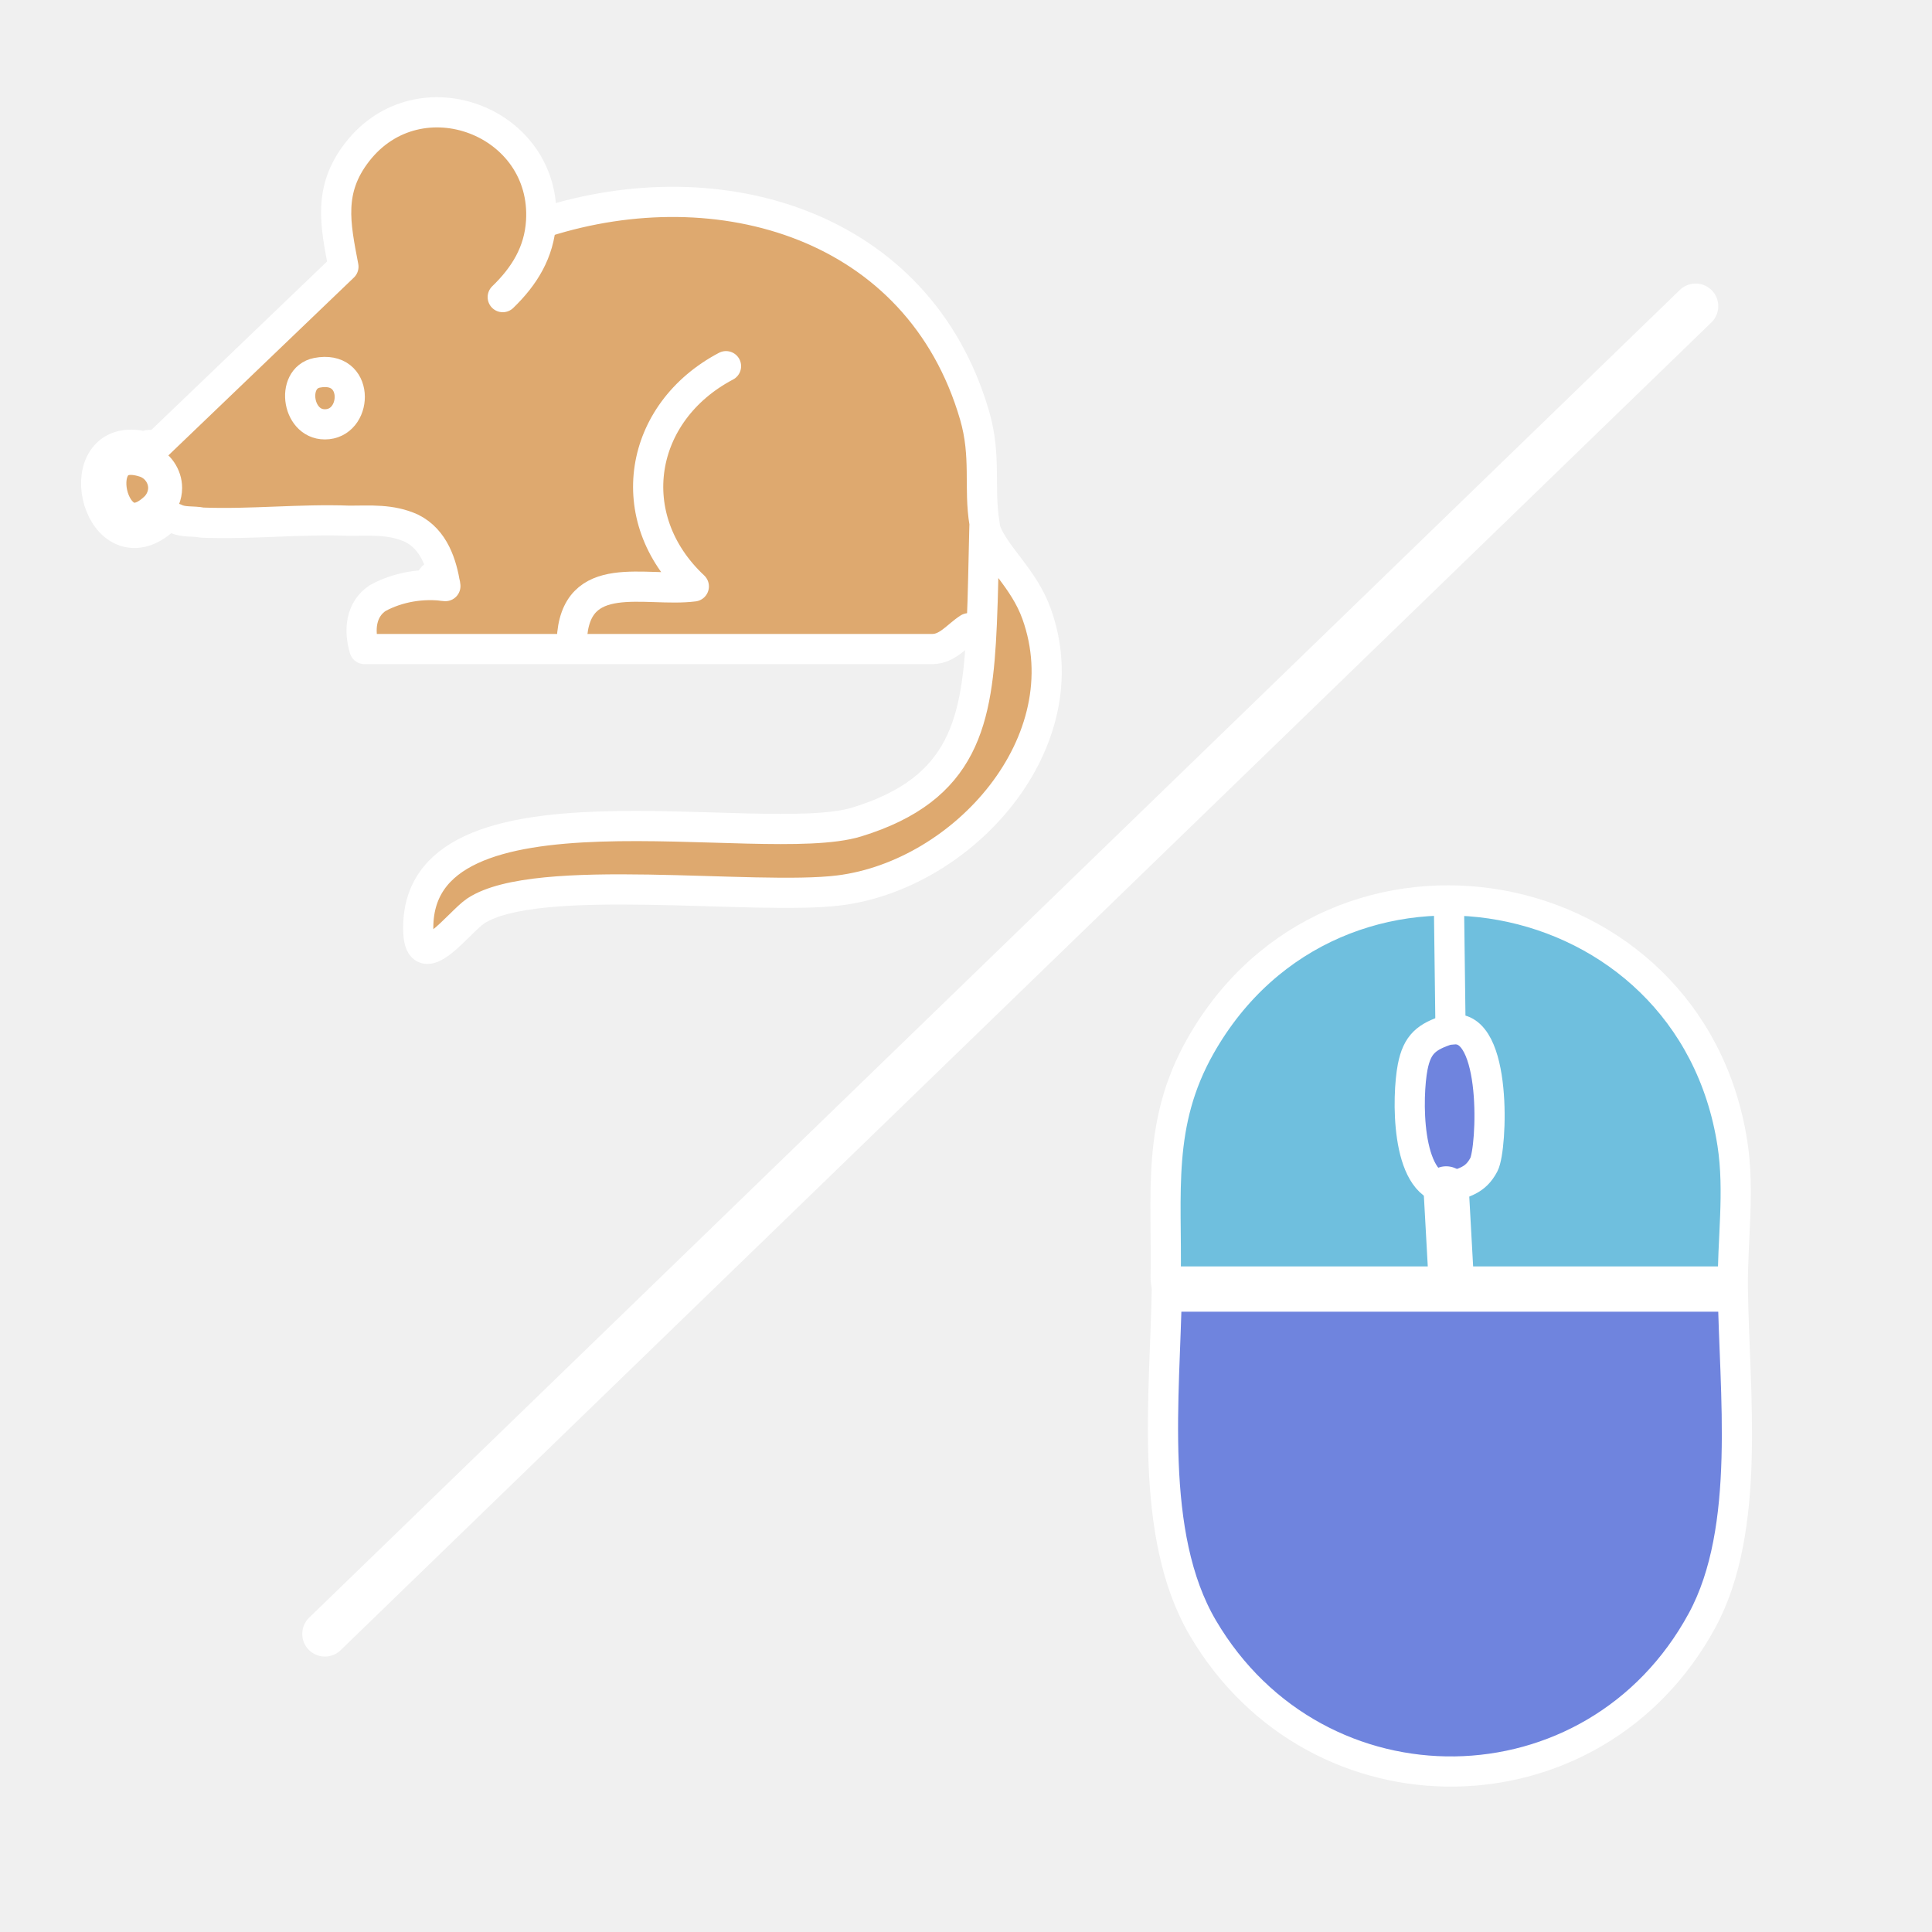
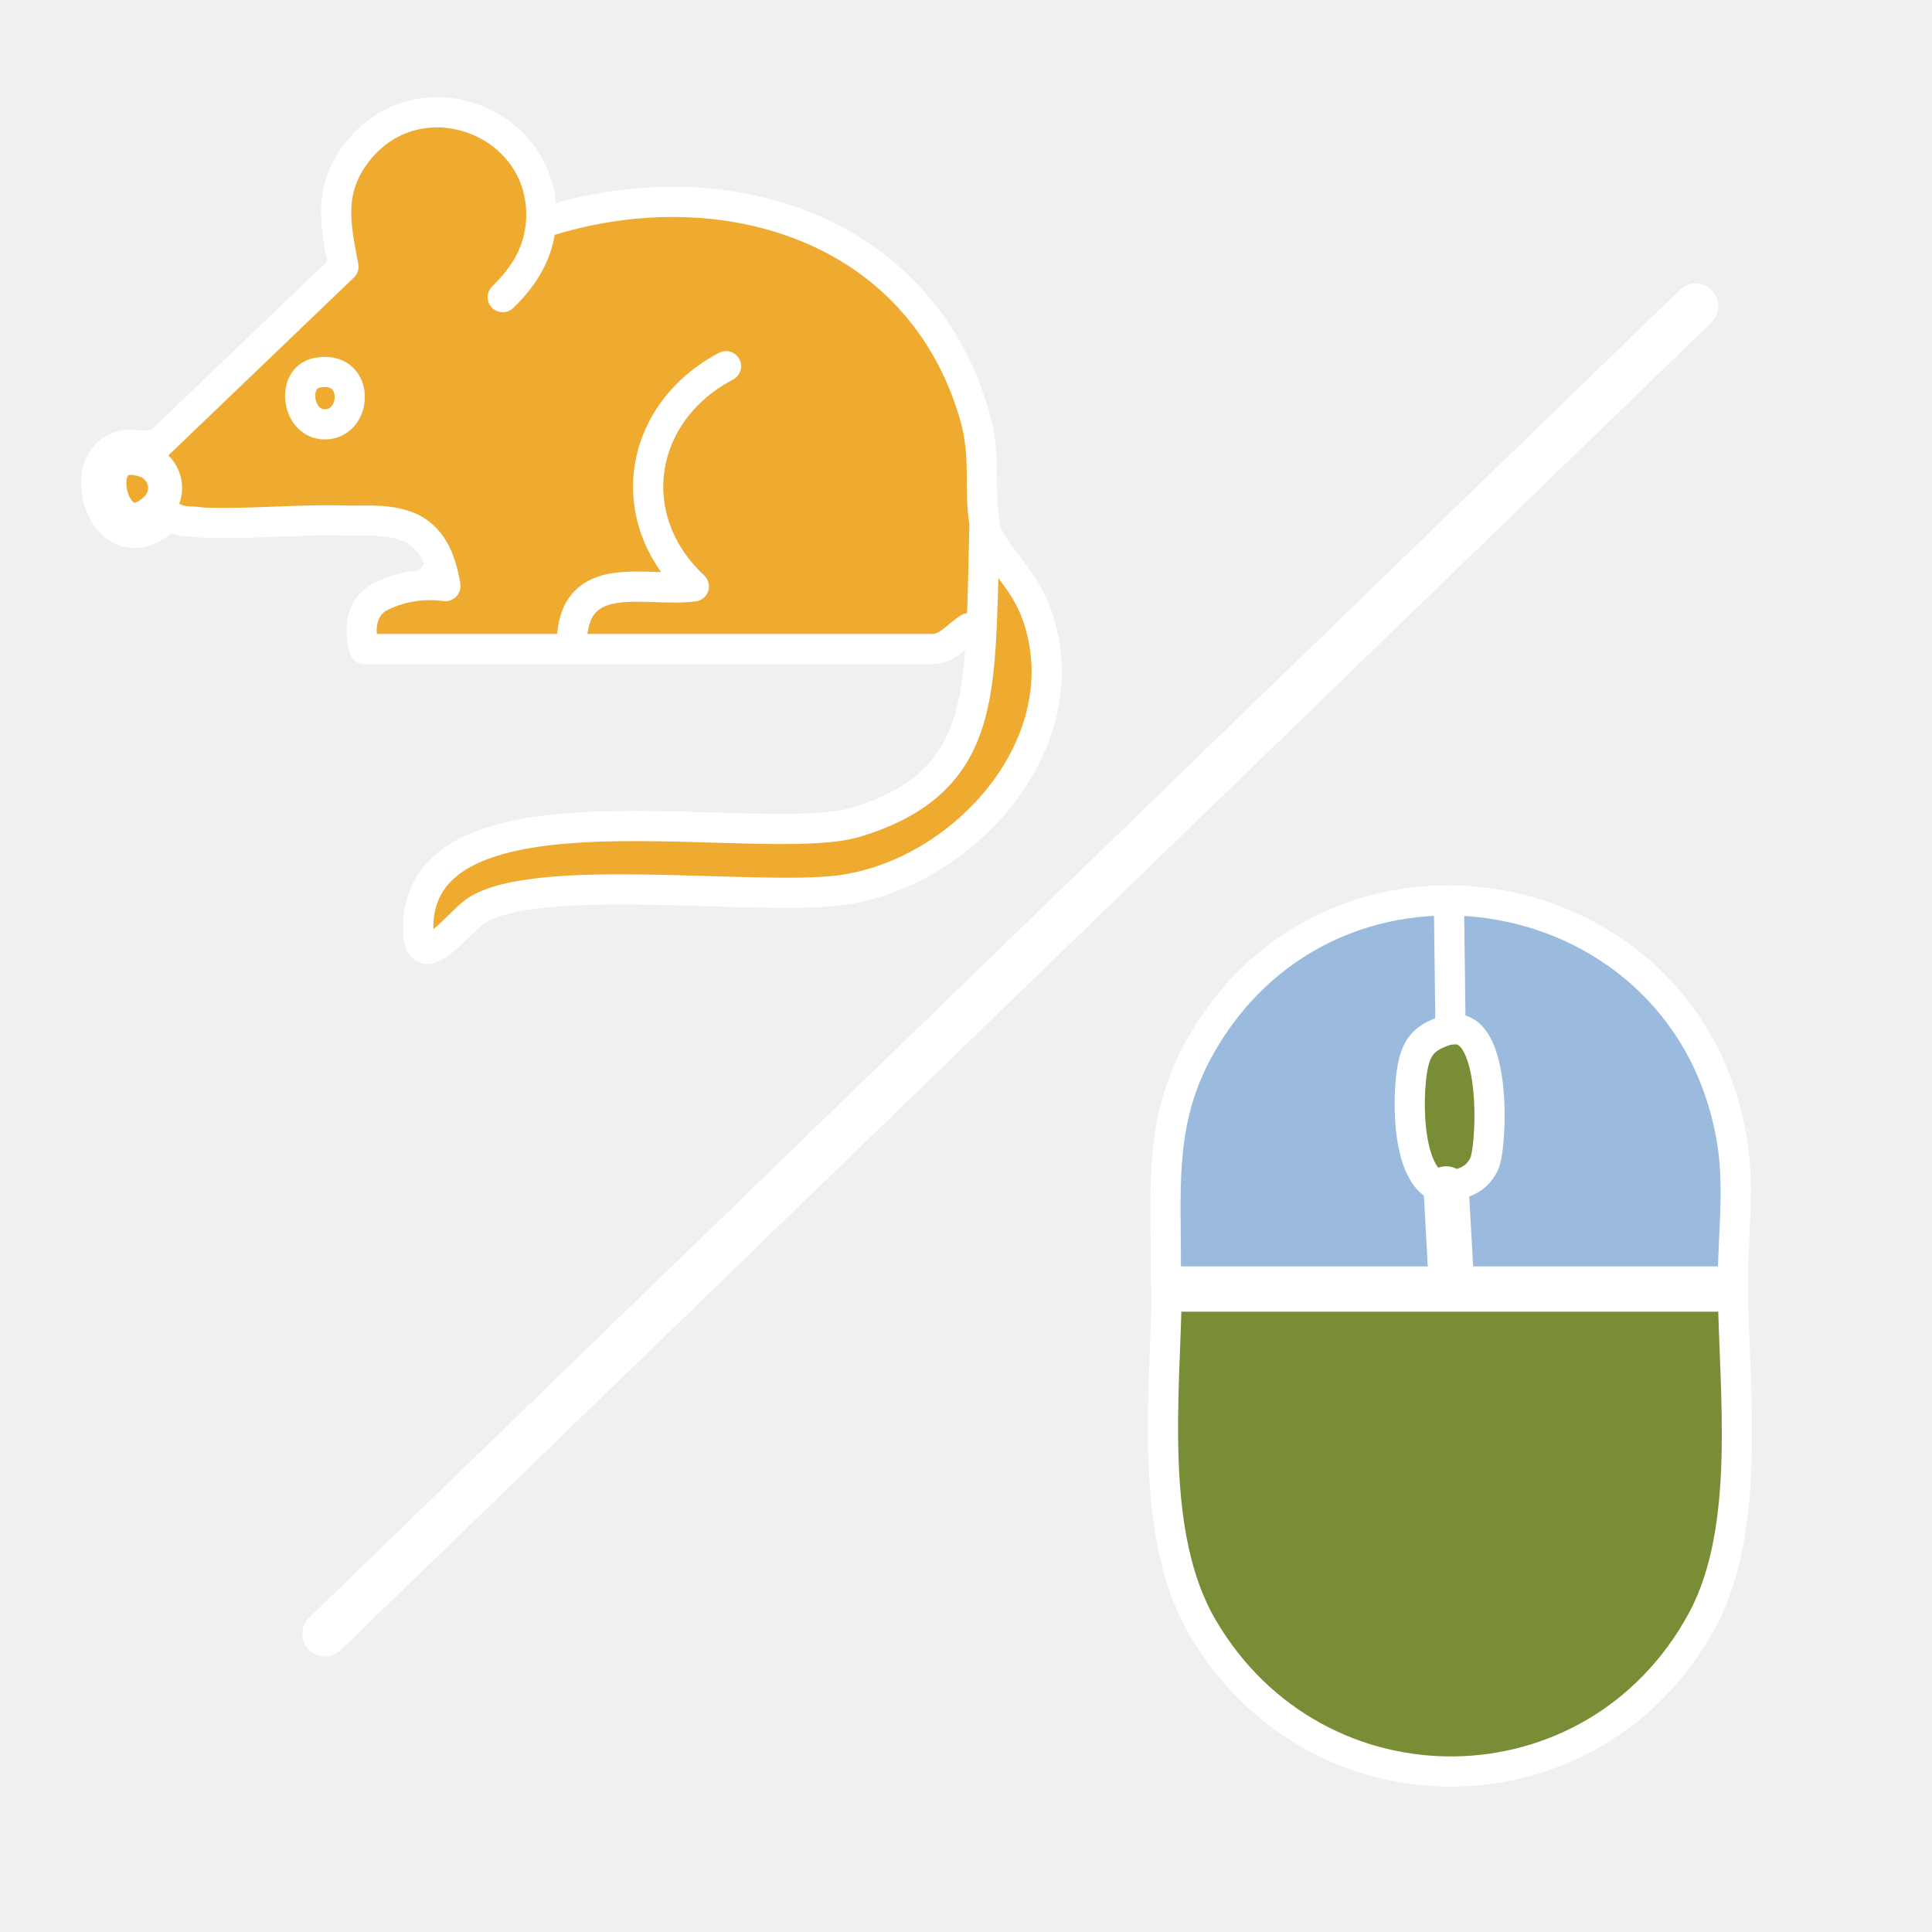
<svg xmlns="http://www.w3.org/2000/svg" id="Layer_1" data-name="Layer 1" viewBox="0 0 1024 1024">
-   <ellipse cx="73.31" cy="259.1" rx="13.96" ry="14.3" style="fill: #dea96f; stroke: #6fbfde; stroke-miterlimit: 10;" />
+   <ellipse cx="73.31" cy="259.1" rx="13.96" ry="14.3" style="fill: #eeab30; stroke: #9abbde; stroke-miterlimit: 10;" />
  <g id="Generative_Object" data-name="Generative Object">
    <g>
-       <path d="M520.36,330.78c.72-16.17.9-32.4,1.33-48.58l1.02-.24c5.26,13.13,19.97,24.61,26.71,43.41,24.33,67.79-38.49,138.27-104.67,146.57-44.72,5.61-160.57-10.28-192.61,10.9-8.71,5.75-29.7,34.72-30.44,10.71-2.66-86.22,181.88-42.34,232.45-57.88,57.27-17.6,63.92-53.56,66.21-104.89Z" style="fill: #dea96f; stroke: #fff; stroke-miterlimit: 10;" />
+       <path d="M520.36,330.78c.72-16.17.9-32.4,1.33-48.58l1.02-.24c5.26,13.13,19.97,24.61,26.71,43.41,24.33,67.79-38.49,138.27-104.67,146.57-44.72,5.61-160.57-10.28-192.61,10.9-8.71,5.75-29.7,34.72-30.44,10.71-2.66-86.22,181.88-42.34,232.45-57.88,57.27-17.6,63.92-53.56,66.21-104.89Z" style="fill: #eeab30; stroke: #fff; stroke-miterlimit: 10;" />
      <path d="M79.26,239.86l-.49,1.7c6.97,2.69,11.76,9.58,11.75,17.06,0,4.65-1.94,9.32-5.15,12.67-.23.24-.47.47-.71.7-29.63,27.73-45.43-43.34-6.83-30.77l1.43-1.37Z" style="fill: none; stroke: #fff; stroke-linecap: round; stroke-linejoin: round; stroke-width: 24px;" />
      <g>
-         <path d="M521.69,282.19c-.43,16.18-.61,32.42-1.33,48.58-4.77-1.5-4.3.37-6.95,2.19-6.12,4.2-10.92,10.29-18.86,11.18H193.49c-8.15-29.91,18.87-34.87,42.56-33.51-1.06-11.49-5.46-21.87-14.92-29.06-19.12-14.55-108.78,3.14-134.36-8.83l-1.4-1.45c-.23.24-.47.47-.71.7.24-.23.48-.46.71-.7,3.21-3.35,5.15-8.02,5.15-12.67,0-7.49-4.78-14.37-11.75-17.06l.49-1.7,102.76-98.51c-4.34-22.66-8.19-40.82,7.31-60.76,32.79-42.19,100.75-16.41,97.46,36.82l2,.31c92.31-29.47,198.16.94,227.75,102.41,6.39,21.91,2.09,38.29,5.27,57.26v.99c-.04,1.27-.08,2.54-.11,3.81Z" style="fill: #dea96f; stroke: #fff; stroke-miterlimit: 10;" />
+         <path d="M521.69,282.19c-.43,16.18-.61,32.42-1.33,48.58-4.77-1.5-4.3.37-6.95,2.19-6.12,4.2-10.92,10.29-18.86,11.18H193.49c-8.15-29.91,18.87-34.87,42.56-33.51-1.06-11.49-5.46-21.87-14.92-29.06-19.12-14.55-108.78,3.14-134.36-8.83l-1.4-1.45c-.23.24-.47.47-.71.7.24-.23.48-.46.71-.7,3.21-3.35,5.15-8.02,5.15-12.67,0-7.49-4.78-14.37-11.75-17.06l.49-1.7,102.76-98.51c-4.34-22.66-8.19-40.82,7.31-60.76,32.79-42.19,100.75-16.41,97.46,36.82l2,.31c92.31-29.47,198.16.94,227.75,102.41,6.39,21.91,2.09,38.29,5.27,57.26v.99c-.04,1.27-.08,2.54-.11,3.81Z" style="fill: #eeab30; stroke: #fff; stroke-miterlimit: 10;" />
        <path d="M168.05,197.58c22.33-4.32,21.83,25.51,5.64,27.25s-20.11-24.45-5.64-27.25Z" style="fill: none; stroke: #fff; stroke-linecap: round; stroke-linejoin: round; stroke-width: 16px;" />
      </g>
    </g>
    <g>
      <path d="M90.53,258.63c0-7.49-4.78-14.37-11.75-17.06-.31-.12-.62-.23-.94-.33-38.6-12.57-22.8,58.5,6.83,30.77.24-.23.48-.46.71-.7,3.21-3.35,5.15-8.02,5.15-12.67Z" style="fill: none; stroke: #fff; stroke-linecap: round; stroke-linejoin: round; stroke-width: 12px;" />
      <path d="M92.93,274.82c4.24,2.18,9.24,1.18,14.24,2.18,26,1,52-2,78-1,11,0,22-1,33,4,12,6,16,19,17.89,30.64-16.01-.92-1.17-12.66,0,0-11.89-1.64-24.89.36-35.89,6.36-9,6-10,17-7,27h301c8,0,13-7,19.24-11.03" style="fill: none; stroke: #fff; stroke-linecap: round; stroke-linejoin: round; stroke-width: 16px;" />
      <path d="M288.79,117.72c92.31-29.47,198.16.94,227.75,102.41,6.39,21.91,2.09,38.29,5.27,57.26.28,1.66.2,2.82.9,4.56,5.26,13.13,19.97,24.61,26.71,43.41,24.33,67.79-38.49,138.27-104.67,146.57-44.72,5.61-160.57-10.28-192.61,10.9-8.71,5.75-29.7,34.72-30.44,10.71-2.66-86.22,181.88-42.34,232.45-57.88,57.27-17.6,63.92-53.56,66.21-104.89.72-16.17.9-32.4,1.33-48.58.03-1.27.07-2.54.1-3.81" style="fill: none; stroke: #fff; stroke-linecap: round; stroke-linejoin: round; stroke-width: 16px;" />
      <path d="M384.8,194.08c-46.48,24.48-55.83,80.43-17.06,116.73-25.62,3.25-63.05-10.62-64.67,28.57" style="fill: none; stroke: #fff; stroke-linecap: round; stroke-linejoin: round; stroke-width: 16px;" />
      <path d="M79.26,239.86l102.76-98.51c-4.34-22.66-8.19-40.82,7.31-60.76,32.79-42.19,100.75-16.41,97.46,36.82-1.01,16.31-8.85,28.99-20.33,40.07" style="fill: none; stroke: #fff; stroke-linecap: round; stroke-linejoin: round; stroke-width: 16px;" />
    </g>
  </g>
  <path d="M172.2,866.01L898.72,162.28,172.2,866.01Z" style="fill: none; stroke: #fff; stroke-linecap: round; stroke-linejoin: round; stroke-width: 24px;" />
  <g id="Generative_Object-2" data-name="Generative Object">
    <g>
-       <path d="M918.44,683.07c.65,54.16,10.08,127.09-16.26,175.71-57.05,105.31-204.12,107.09-264.65,4.06-29.08-49.51-19.97-123.56-19.09-179.49l4.48-.12h291.23l4.28-.16Z" style="fill: #6f84de;" />
+       <path d="M918.44,683.07c.65,54.16,10.08,127.09-16.26,175.71-57.05,105.31-204.12,107.09-264.65,4.06-29.08-49.51-19.97-123.56-19.09-179.49l4.48-.12h291.23l4.28-.16Z" style="fill: #788d36;" />
      <g>
-         <path d="M918.44,683.07l-4.28.16h-291.23l-4.48.12c.03-2.04-.69-4.13-.59-6.21h0c.75-44.58-4.93-81.53,18.47-122.79,70.95-125.09,259.81-90.98,281.9,51.75,3.98,25.72-.09,51.3.23,76.96Z" style="fill: #6fbfde; stroke: #fff; stroke-miterlimit: 10;" />
-         <path d="M768.81,545.24l1.06.4c23.93-3.05,21.05,63.2,16.62,71.63-4.56,8.69-10.61,9.32-18.9,12.43l-1.1.46c-21.67-2.52-20.71-49.52-17.75-64.64,2.39-12.21,7.45-16.09,18.85-19.77l1.21-.5Z" style="fill: #6f84de;" />
+         <path d="M918.44,683.07l-4.28.16h-291.23l-4.48.12c.03-2.04-.69-4.13-.59-6.21h0c.75-44.58-4.93-81.53,18.47-122.79,70.95-125.09,259.81-90.98,281.9,51.75,3.98,25.72-.09,51.3.23,76.96Z" style="fill: #9abbde; stroke: #fff; stroke-miterlimit: 10;" />
+         <path d="M768.81,545.24l1.06.4c23.93-3.05,21.05,63.2,16.62,71.63-4.56,8.69-10.61,9.32-18.9,12.43l-1.1.46c-21.67-2.52-20.71-49.52-17.75-64.64,2.39-12.21,7.45-16.09,18.85-19.77l1.21-.5Z" style="fill: #788d36;" />
      </g>
    </g>
    <g>
      <line x1="766.5" y1="630.16" x2="769.21" y2="679.17" style="fill: none; stroke: #fff; stroke-linecap: round; stroke-linejoin: round; stroke-width: 24px;" />
      <path d="M768.81,545.24l-1.21.5c-11.41,3.69-16.46,7.56-18.85,19.77-2.96,15.12-3.92,62.12,17.75,64.64" style="fill: none; stroke: #fff; stroke-linecap: round; stroke-linejoin: round; stroke-width: 16px;" />
      <path d="M768.81,545.24l1.06.4c23.93-3.05,21.05,63.2,16.62,71.63-4.56,8.69-10.61,9.32-18.9,12.43l-1.1.46" style="fill: none; stroke: #fff; stroke-linecap: round; stroke-linejoin: round; stroke-width: 16px;" />
      <line x1="622.92" y1="683.23" x2="914.15" y2="683.23" style="fill: none; stroke: #fff; stroke-linecap: round; stroke-linejoin: round; stroke-width: 24px;" />
      <path d="M617.84,677.14c.75-44.58-4.93-81.53,18.47-122.79,70.95-125.09,259.81-90.98,281.9,51.75,3.98,25.72-.09,51.3.23,76.96.65,54.16,10.08,127.09-16.26,175.71-57.05,105.31-204.12,107.09-264.65,4.06-29.08-49.51-19.97-123.56-19.09-179.49.03-2.04-.69-4.13-.59-6.21h0Z" style="fill: none; stroke: #fff; stroke-linecap: round; stroke-linejoin: round; stroke-width: 16px;" />
      <line x1="768.81" y1="545.24" x2="768" y2="481.3" style="fill: none; stroke: #fff; stroke-linecap: round; stroke-linejoin: round; stroke-width: 16px;" />
    </g>
  </g>
</svg>
